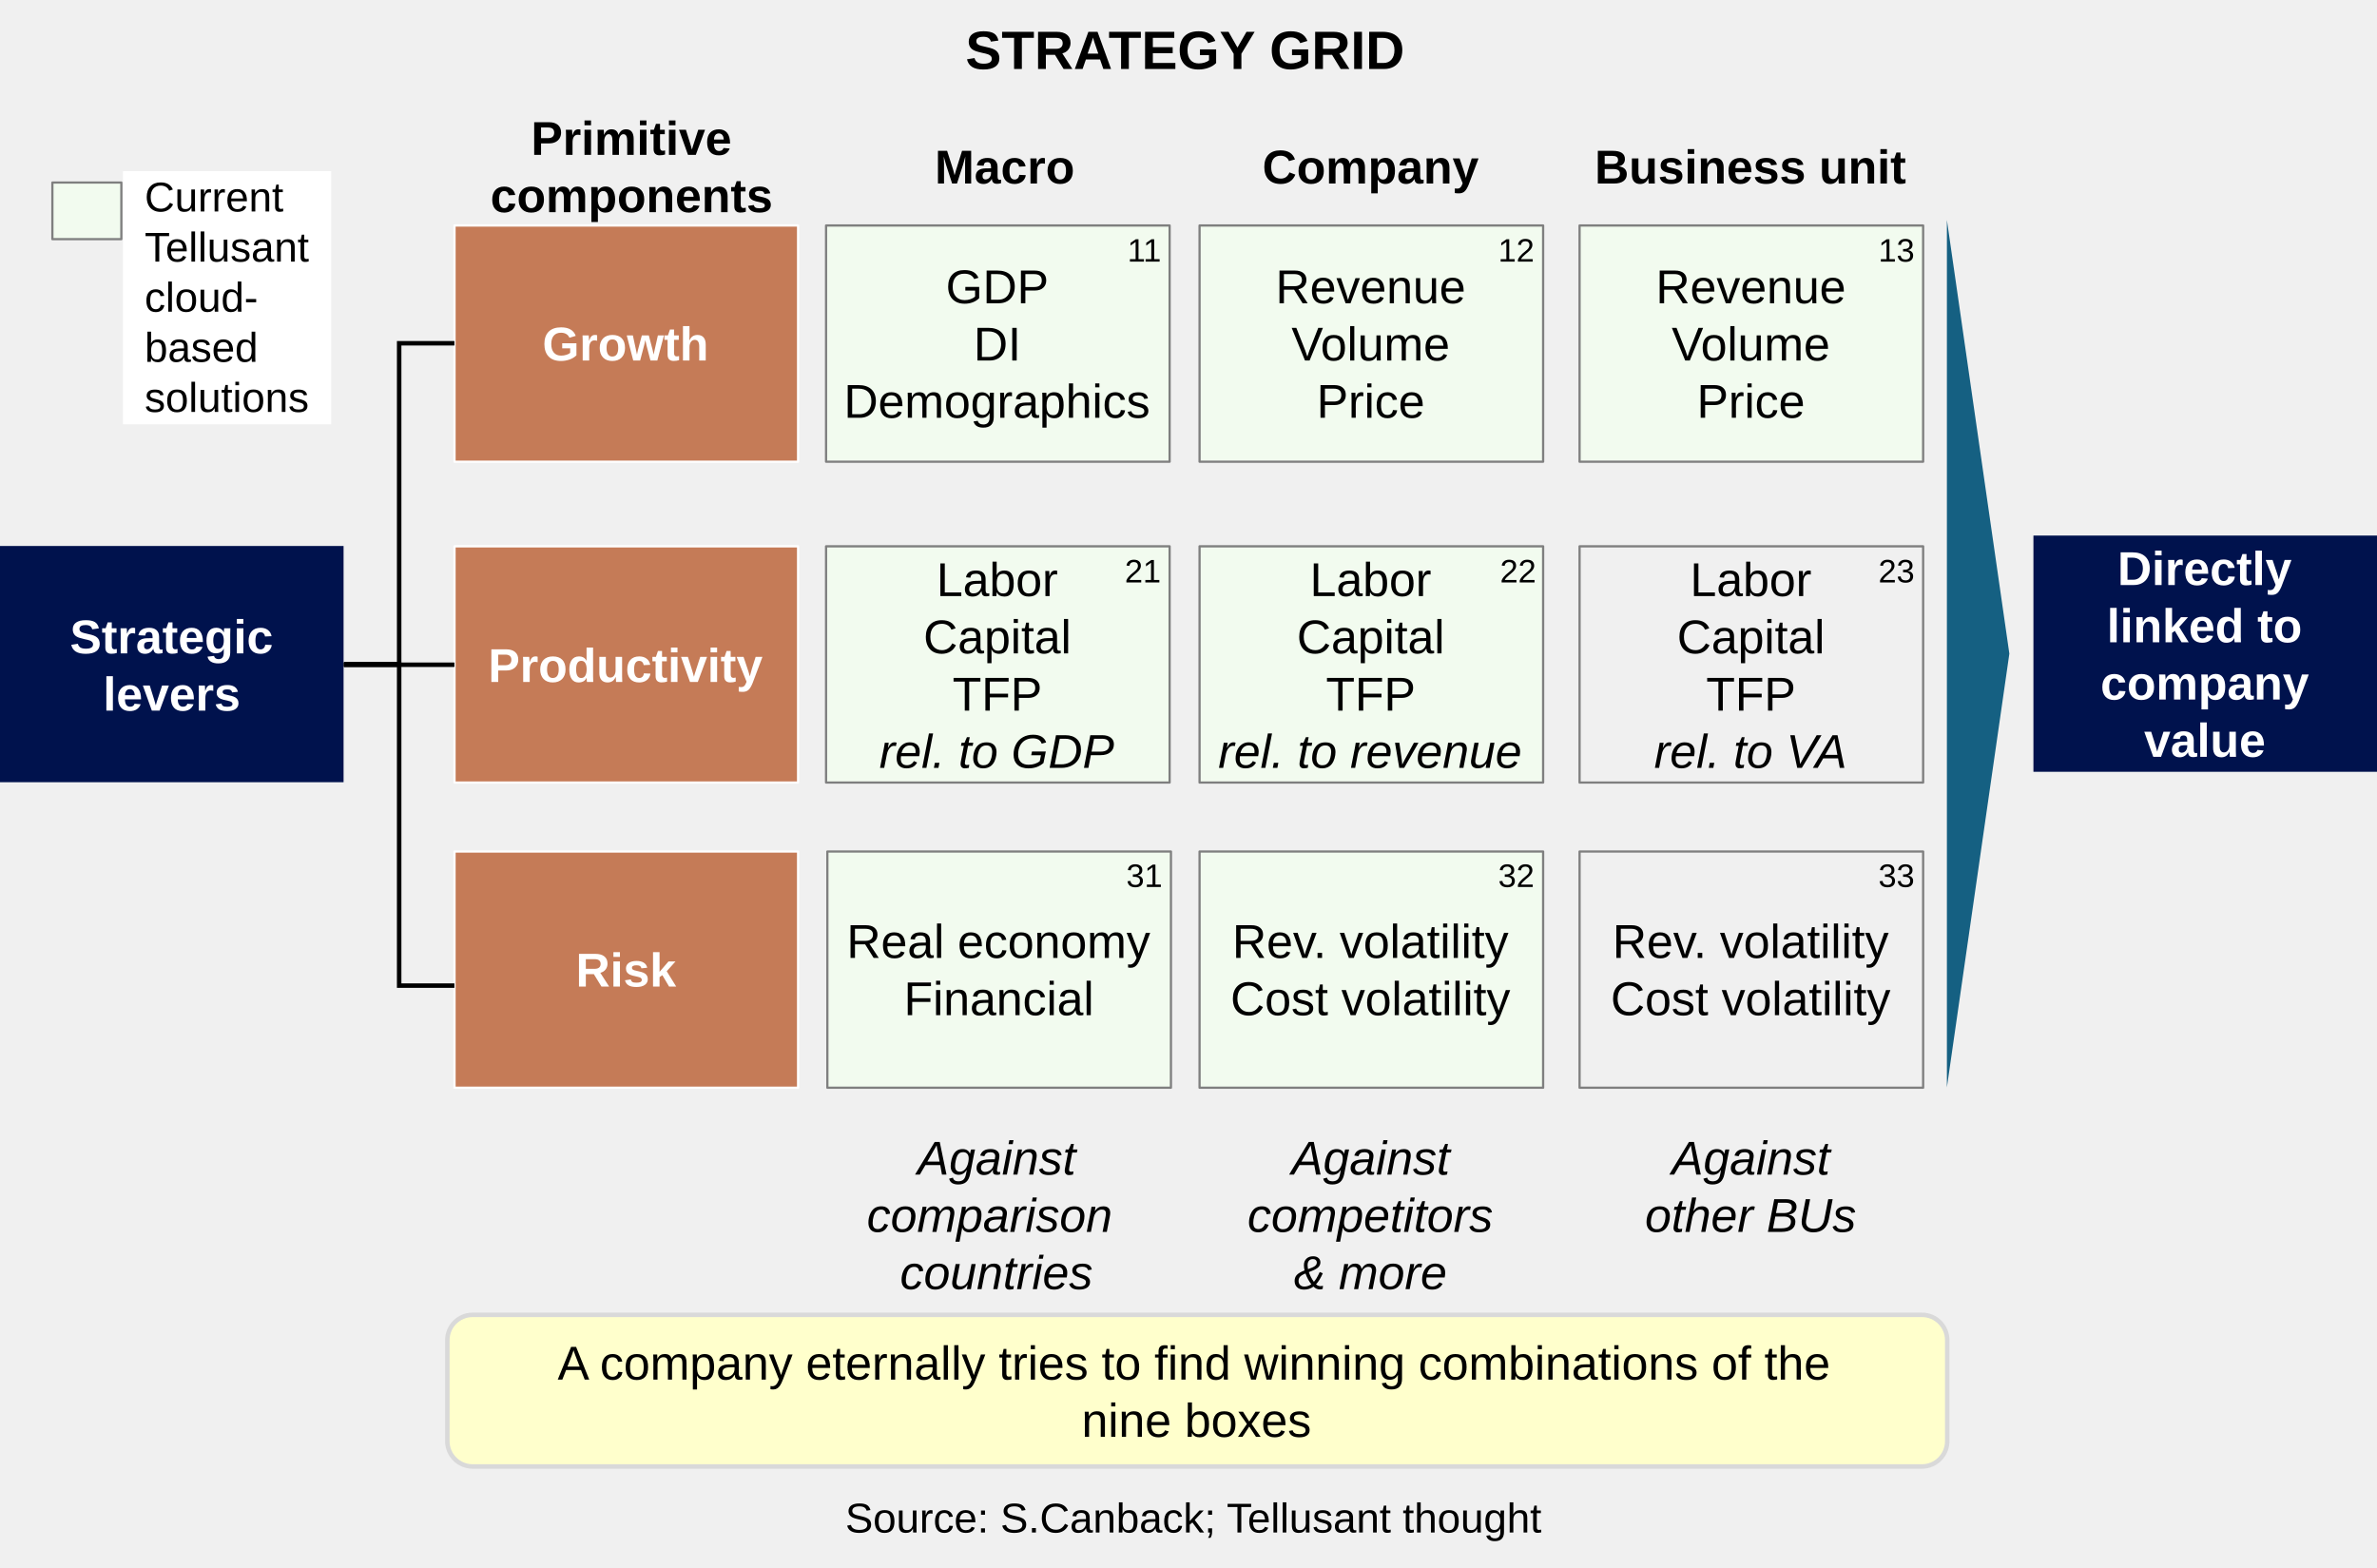
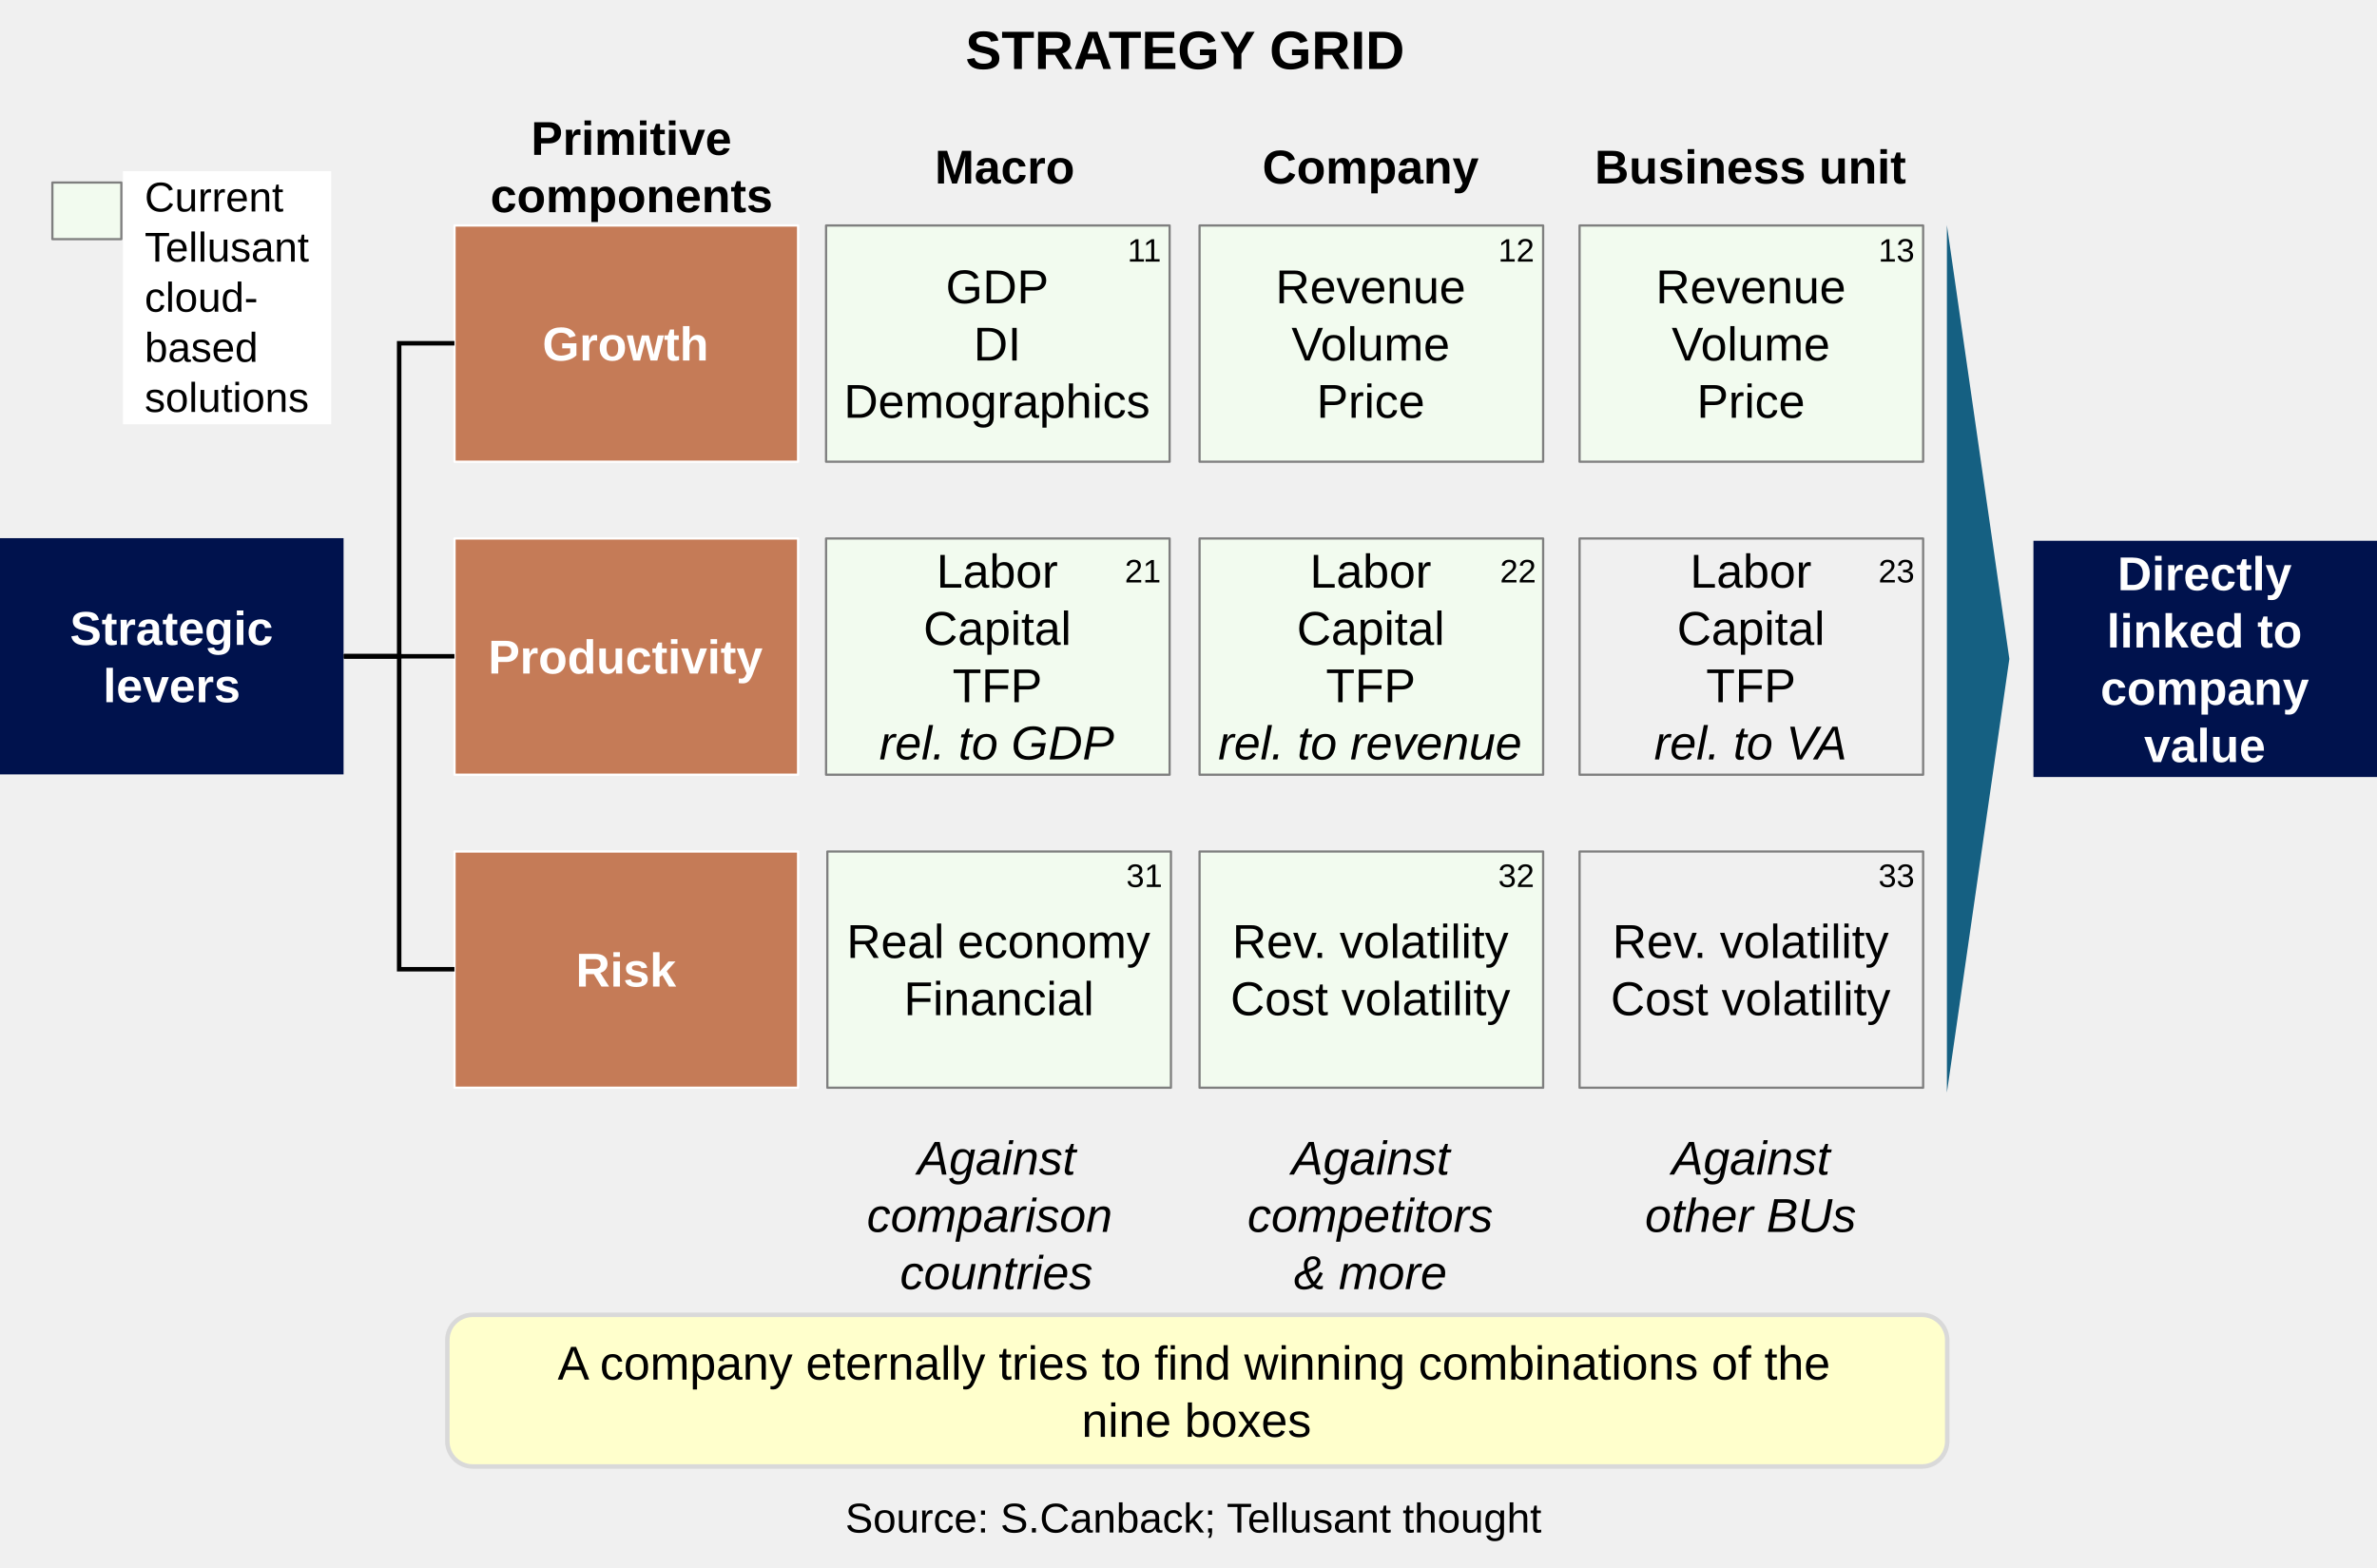
<svg xmlns="http://www.w3.org/2000/svg" width="3653" height="2409" xml:space="preserve" overflow="hidden">
  <g transform="translate(-507 -39)">
    <text font-family="Arial,Arial_MSFontService,sans-serif" font-weight="700" font-size="83" transform="matrix(1 0 0 1 1990.72 145)">STRATEGY GRID</text>
    <text font-family="Arial,Arial_MSFontService,sans-serif" font-weight="400" font-size="64" transform="matrix(1 0 0 1 1806.02 2394)">Source: </text>
    <text font-family="Arial,Arial_MSFontService,sans-serif" font-weight="400" font-size="64" transform="matrix(1 0 0 1 2044.35 2394)">S.Canback</text>
    <text font-family="Arial,Arial_MSFontService,sans-serif" font-weight="400" font-size="64" transform="matrix(1 0 0 1 2357.73 2394)">; Tellusant thought</text>
    <path d="M1194.5 2098.33C1194.5 2076.89 1211.89 2059.5 1233.33 2059.5L3460.67 2059.5C3482.11 2059.5 3499.5 2076.89 3499.5 2098.33L3499.5 2253.67C3499.5 2275.11 3482.11 2292.5 3460.67 2292.5L1233.33 2292.5C1211.89 2292.5 1194.5 2275.11 1194.5 2253.67Z" stroke="#D9D9D9" stroke-width="6.875" stroke-miterlimit="8" fill="#FFFFCC" fill-rule="evenodd" />
    <text font-family="Arial,Arial_MSFontService,sans-serif" font-weight="400" font-size="73" transform="matrix(1 0 0 1 1364.01 2159)">A company eternally tries to find winning combinations of the </text>
    <text font-family="Arial,Arial_MSFontService,sans-serif" font-weight="400" font-size="73" transform="matrix(1 0 0 1 2169.21 2247)">nine boxes</text>
    <text font-family="Arial,Arial_MSFontService,sans-serif" font-style="italic" font-weight="400" font-size="73" transform="matrix(1 0 0 1 1916.82 1844)">Against</text>
    <text font-family="Arial,Arial_MSFontService,sans-serif" font-style="italic" font-weight="400" font-size="73" transform="matrix(1 0 0 1 1839.18 1932)">comparison </text>
    <text font-family="Arial,Arial_MSFontService,sans-serif" font-style="italic" font-weight="400" font-size="73" transform="matrix(1 0 0 1 1890.17 2020)">countries</text>
    <text font-family="Arial,Arial_MSFontService,sans-serif" font-style="italic" font-weight="400" font-size="73" transform="matrix(1 0 0 1 2491.69 1844)">Against</text>
    <text font-family="Arial,Arial_MSFontService,sans-serif" font-style="italic" font-weight="400" font-size="73" transform="matrix(1 0 0 1 2424.09 1932)">competitors</text>
    <text font-family="Arial,Arial_MSFontService,sans-serif" font-style="italic" font-weight="400" font-size="73" transform="matrix(1 0 0 1 2495.41 2020)">&amp; more</text>
    <text font-family="Arial,Arial_MSFontService,sans-serif" font-style="italic" font-weight="400" font-size="73" transform="matrix(1 0 0 1 3076 1844)">Against</text>
    <text font-family="Arial,Arial_MSFontService,sans-serif" font-style="italic" font-weight="400" font-size="73" transform="matrix(1 0 0 1 3035.02 1932)">other BUs</text>
+     <path d="M3499 385 3595 1051.5 3499 1718Z" fill="#156082" fill-rule="evenodd" />
+     <rect x="3632" y="870" width="528" height="363" fill="#00124D" />
+     <text fill="#FFFFFF" font-family="Arial,Arial_MSFontService,sans-serif" font-weight="700" font-size="73" transform="matrix(1 0 0 1 3761.13 946)">Directly </text>
+     <text fill="#FFFFFF" font-family="Arial,Arial_MSFontService,sans-serif" font-weight="700" font-size="73" transform="matrix(1 0 0 1 3744.79 1034)">linked to </text>
+     <text fill="#FFFFFF" font-family="Arial,Arial_MSFontService,sans-serif" font-weight="700" font-size="73" transform="matrix(1 0 0 1 3735.05 1122)">company </text>
+     <text fill="#FFFFFF" font-family="Arial,Arial_MSFontService,sans-serif" font-weight="700" font-size="73" transform="matrix(1 0 0 1 3802.08 1210)">value</text>
    <text font-family="Arial,Arial_MSFontService,sans-serif" font-weight="700" font-size="73" transform="matrix(1 0 0 1 1943.57 321)">Macro</text>
    <text font-family="Arial,Arial_MSFontService,sans-serif" font-weight="700" font-size="73" transform="matrix(1 0 0 1 2447.01 321)">Company</text>
    <text font-family="Arial,Arial_MSFontService,sans-serif" font-weight="700" font-size="73" transform="matrix(1 0 0 1 2957.68 321)">Business unit</text>
    <text font-family="Arial,Arial_MSFontService,sans-serif" font-weight="700" font-size="73" transform="matrix(1 0 0 1 1323.08 277)">Primitive</text>
    <text font-family="Arial,Arial_MSFontService,sans-serif" font-weight="700" font-size="73" transform="matrix(1 0 0 1 1260.63 365)">components</text>
    <rect x="587.5" y="319.5" width="106" height="87" stroke="#7F7F7F" stroke-width="3.438" stroke-linejoin="round" stroke-miterlimit="10" fill="#F2FBEF" />
    <rect x="696" y="302" width="320" height="389" fill="#FFFFFF" />
    <text font-family="Arial,Arial_MSFontService,sans-serif" font-weight="400" font-size="64" transform="matrix(1 0 0 1 729.251 364)">Current </text>
    <text font-family="Arial,Arial_MSFontService,sans-serif" font-weight="400" font-size="64" transform="matrix(1 0 0 1 729.251 441)">Tellusant </text>
    <text font-family="Arial,Arial_MSFontService,sans-serif" font-weight="400" font-size="64" transform="matrix(1 0 0 1 729.251 518)">cloud</text>
    <text font-family="Arial,Arial_MSFontService,sans-serif" font-weight="400" font-size="64" transform="matrix(1 0 0 1 882.22 518)">-</text>
    <text font-family="Arial,Arial_MSFontService,sans-serif" font-weight="400" font-size="64" transform="matrix(1 0 0 1 729.251 595)">based </text>
    <text font-family="Arial,Arial_MSFontService,sans-serif" font-weight="400" font-size="64" transform="matrix(1 0 0 1 729.251 672)">solutions</text>
    <rect x="1205.5" y="385.5" width="528" height="363" stroke="#FFFFFF" stroke-width="3.438" stroke-linejoin="round" stroke-miterlimit="10" fill="#C57B57" />
    <text fill="#FFFFFF" font-family="Arial,Arial_MSFontService,sans-serif" font-weight="700" font-size="73" transform="matrix(1 0 0 1 1340.62 593)">Growth</text>
    <rect x="1776.5" y="385.5" width="528" height="363" stroke="#7F7F7F" stroke-width="3.438" stroke-linejoin="round" stroke-miterlimit="10" fill="#F2FBEF" />
    <text font-family="Arial,Arial_MSFontService,sans-serif" font-weight="400" font-size="73" transform="matrix(1 0 0 1 1960.49 505)">GDP</text>
    <text font-family="Arial,Arial_MSFontService,sans-serif" font-weight="400" font-size="73" transform="matrix(1 0 0 1 2003.19 593)">DI</text>
    <text font-family="Arial,Arial_MSFontService,sans-serif" font-weight="400" font-size="73" transform="matrix(1 0 0 1 1803.81 681)">Demographics</text>
    <rect x="2350.5" y="385.5" width="528" height="363" stroke="#7F7F7F" stroke-width="3.438" stroke-linejoin="round" stroke-miterlimit="10" fill="#F2FBEF" />
    <text font-family="Arial,Arial_MSFontService,sans-serif" font-weight="400" font-size="73" transform="matrix(1 0 0 1 2467.34 505)">Revenue</text>
    <text font-family="Arial,Arial_MSFontService,sans-serif" font-weight="400" font-size="73" transform="matrix(1 0 0 1 2491.73 593)">Volume</text>
    <text font-family="Arial,Arial_MSFontService,sans-serif" font-weight="400" font-size="73" transform="matrix(1 0 0 1 2530.37 681)">Price</text>
    <rect x="2934.5" y="385.5" width="528" height="363" stroke="#7F7F7F" stroke-width="3.438" stroke-linejoin="round" stroke-miterlimit="10" fill="#F2FBEF" />
    <text font-family="Arial,Arial_MSFontService,sans-serif" font-weight="400" font-size="73" transform="matrix(1 0 0 1 3051.64 505)">Revenue</text>
    <text font-family="Arial,Arial_MSFontService,sans-serif" font-weight="400" font-size="73" transform="matrix(1 0 0 1 3076.02 593)">Volume</text>
    <text font-family="Arial,Arial_MSFontService,sans-serif" font-weight="400" font-size="73" transform="matrix(1 0 0 1 3114.66 681)">Price</text>
-     <rect x="507" y="878" width="528" height="363" fill="#00124D" />
-     <text fill="#FFFFFF" font-family="Arial,Arial_MSFontService,sans-serif" font-weight="700" font-size="73" transform="matrix(1 0 0 1 614.397 1043)">Strategic</text>
-     <text fill="#FFFFFF" font-family="Arial,Arial_MSFontService,sans-serif" font-weight="700" font-size="73" transform="matrix(1 0 0 1 665.387 1131)">levers</text>
-     <rect x="1205.5" y="878.5" width="528" height="363" stroke="#FFFFFF" stroke-width="3.438" stroke-linejoin="round" stroke-miterlimit="10" fill="#C57B57" />
-     <text fill="#FFFFFF" font-family="Arial,Arial_MSFontService,sans-serif" font-weight="700" font-size="73" transform="matrix(1 0 0 1 1257.26 1087)">Productivity</text>
-     <rect x="1776.5" y="878.5" width="528" height="363" stroke="#7F7F7F" stroke-width="3.438" stroke-linejoin="round" stroke-miterlimit="10" fill="#F2FBEF" />
-     <text font-family="Arial,Arial_MSFontService,sans-serif" font-weight="400" font-size="73" transform="matrix(1 0 0 1 1946.17 955)">Labor</text>
-     <text font-family="Arial,Arial_MSFontService,sans-serif" font-weight="400" font-size="73" transform="matrix(1 0 0 1 1926.12 1043)">Capital</text>
-     <text font-family="Arial,Arial_MSFontService,sans-serif" font-weight="400" font-size="73" transform="matrix(1 0 0 1 1970.8 1131)">TFP</text>
-     <text font-family="Arial,Arial_MSFontService,sans-serif" font-style="italic" font-weight="400" font-size="73" transform="matrix(1 0 0 1 1858.24 1219)">rel. to GDP</text>
-     <rect x="2350.5" y="878.5" width="528" height="363" stroke="#7F7F7F" stroke-width="3.438" stroke-linejoin="round" stroke-miterlimit="10" fill="#F2FBEF" />
-     <text font-family="Arial,Arial_MSFontService,sans-serif" font-weight="400" font-size="73" transform="matrix(1 0 0 1 2520.03 955)">Labor</text>
-     <text font-family="Arial,Arial_MSFontService,sans-serif" font-weight="400" font-size="73" transform="matrix(1 0 0 1 2499.98 1043)">Capital</text>
-     <text font-family="Arial,Arial_MSFontService,sans-serif" font-weight="400" font-size="73" transform="matrix(1 0 0 1 2544.67 1131)">TFP</text>
-     <text font-family="Arial,Arial_MSFontService,sans-serif" font-style="italic" font-weight="400" font-size="73" transform="matrix(1 0 0 1 2379.12 1219)">rel. to revenue</text>
-     <rect x="2934.5" y="878.5" width="528" height="363" stroke="#7F7F7F" stroke-width="3.438" stroke-linejoin="round" stroke-miterlimit="10" fill="none" />
-     <text font-family="Arial,Arial_MSFontService,sans-serif" font-weight="400" font-size="73" transform="matrix(1 0 0 1 3104.34 955)">Labor</text>
-     <text font-family="Arial,Arial_MSFontService,sans-serif" font-weight="400" font-size="73" transform="matrix(1 0 0 1 3084.28 1043)">Capital</text>
-     <text font-family="Arial,Arial_MSFontService,sans-serif" font-weight="400" font-size="73" transform="matrix(1 0 0 1 3128.97 1131)">TFP</text>
-     <text font-family="Arial,Arial_MSFontService,sans-serif" font-style="italic" font-weight="400" font-size="73" transform="matrix(1 0 0 1 3049.08 1219)">rel. to VA</text>
+     <rect x="507" y="866" width="528" height="363" fill="#00124D" />
+     <text fill="#FFFFFF" font-family="Arial,Arial_MSFontService,sans-serif" font-weight="700" font-size="73" transform="matrix(1 0 0 1 614.397 1030)">Strategic</text>
+     <text fill="#FFFFFF" font-family="Arial,Arial_MSFontService,sans-serif" font-weight="700" font-size="73" transform="matrix(1 0 0 1 665.387 1118)">levers</text>
+     <rect x="1205.5" y="866.5" width="528" height="363" stroke="#FFFFFF" stroke-width="3.438" stroke-linejoin="round" stroke-miterlimit="10" fill="#C57B57" />
+     <text fill="#FFFFFF" font-family="Arial,Arial_MSFontService,sans-serif" font-weight="700" font-size="73" transform="matrix(1 0 0 1 1257.26 1074)">Productivity</text>
+     <rect x="1776.5" y="866.5" width="528" height="363" stroke="#7F7F7F" stroke-width="3.438" stroke-linejoin="round" stroke-miterlimit="10" fill="#F2FBEF" />
+     <text font-family="Arial,Arial_MSFontService,sans-serif" font-weight="400" font-size="73" transform="matrix(1 0 0 1 1946.17 942)">Labor</text>
+     <text font-family="Arial,Arial_MSFontService,sans-serif" font-weight="400" font-size="73" transform="matrix(1 0 0 1 1926.12 1030)">Capital</text>
+     <text font-family="Arial,Arial_MSFontService,sans-serif" font-weight="400" font-size="73" transform="matrix(1 0 0 1 1970.8 1118)">TFP</text>
+     <text font-family="Arial,Arial_MSFontService,sans-serif" font-style="italic" font-weight="400" font-size="73" transform="matrix(1 0 0 1 1858.24 1206)">rel. to GDP</text>
+     <rect x="2350.5" y="866.5" width="528" height="363" stroke="#7F7F7F" stroke-width="3.438" stroke-linejoin="round" stroke-miterlimit="10" fill="#F2FBEF" />
+     <text font-family="Arial,Arial_MSFontService,sans-serif" font-weight="400" font-size="73" transform="matrix(1 0 0 1 2520.03 942)">Labor</text>
+     <text font-family="Arial,Arial_MSFontService,sans-serif" font-weight="400" font-size="73" transform="matrix(1 0 0 1 2499.98 1030)">Capital</text>
+     <text font-family="Arial,Arial_MSFontService,sans-serif" font-weight="400" font-size="73" transform="matrix(1 0 0 1 2544.67 1118)">TFP</text>
+     <text font-family="Arial,Arial_MSFontService,sans-serif" font-style="italic" font-weight="400" font-size="73" transform="matrix(1 0 0 1 2379.12 1206)">rel. to revenue</text>
+     <rect x="2934.5" y="866.5" width="528" height="363" stroke="#7F7F7F" stroke-width="3.438" stroke-linejoin="round" stroke-miterlimit="10" fill="none" />
+     <text font-family="Arial,Arial_MSFontService,sans-serif" font-weight="400" font-size="73" transform="matrix(1 0 0 1 3104.34 942)">Labor</text>
+     <text font-family="Arial,Arial_MSFontService,sans-serif" font-weight="400" font-size="73" transform="matrix(1 0 0 1 3084.28 1030)">Capital</text>
+     <text font-family="Arial,Arial_MSFontService,sans-serif" font-weight="400" font-size="73" transform="matrix(1 0 0 1 3128.97 1118)">TFP</text>
+     <text font-family="Arial,Arial_MSFontService,sans-serif" font-style="italic" font-weight="400" font-size="73" transform="matrix(1 0 0 1 3049.08 1206)">rel. to VA</text>
    <rect x="1205.5" y="1347.5" width="528" height="363" stroke="#FFFFFF" stroke-width="3.438" stroke-linejoin="round" stroke-miterlimit="10" fill="#C57B57" />
    <text fill="#FFFFFF" font-family="Arial,Arial_MSFontService,sans-serif" font-weight="700" font-size="73" transform="matrix(1 0 0 1 1391.9 1555)">Risk</text>
    <rect x="1778.5" y="1347.5" width="528" height="363" stroke="#7F7F7F" stroke-width="3.438" stroke-linejoin="round" stroke-miterlimit="10" fill="#F2FBEF" />
    <text font-family="Arial,Arial_MSFontService,sans-serif" font-weight="400" font-size="73" transform="matrix(1 0 0 1 1808.13 1511)">Real economy</text>
    <text font-family="Arial,Arial_MSFontService,sans-serif" font-weight="400" font-size="73" transform="matrix(1 0 0 1 1896.06 1599)">Financial</text>
    <rect x="2350.5" y="1347.5" width="528" height="363" stroke="#7F7F7F" stroke-width="3.438" stroke-linejoin="round" stroke-miterlimit="10" fill="#F2FBEF" />
    <text font-family="Arial,Arial_MSFontService,sans-serif" font-weight="400" font-size="73" transform="matrix(1 0 0 1 2400.75 1511)">Rev. volatility</text>
    <text font-family="Arial,Arial_MSFontService,sans-serif" font-weight="400" font-size="73" transform="matrix(1 0 0 1 2398.02 1599)">Cost volatility</text>
    <rect x="2934.5" y="1347.5" width="528" height="363" stroke="#7F7F7F" stroke-width="3.438" stroke-linejoin="round" stroke-miterlimit="10" fill="none" />
    <text font-family="Arial,Arial_MSFontService,sans-serif" font-weight="400" font-size="73" transform="matrix(1 0 0 1 2985.04 1511)">Rev. volatility</text>
    <text font-family="Arial,Arial_MSFontService,sans-serif" font-weight="400" font-size="73" transform="matrix(1 0 0 1 2982.32 1599)">Cost volatility</text>
-     <path d="M1035.5 1060.5 1205.37 1060.5" stroke="#000000" stroke-width="6.875" stroke-miterlimit="8" fill="none" fill-rule="evenodd" />
-     <path d="M0 0 84.934 0 84.934 493.081 169.867 493.081" stroke="#000000" stroke-width="6.875" stroke-miterlimit="8" fill="none" fill-rule="evenodd" transform="matrix(1 0 0 -1 1035.5 1059.58)" />
-     <path d="M1035.5 1060.5 1120.43 1060.5 1120.43 1553.58 1205.37 1553.58" stroke="#000000" stroke-width="6.875" stroke-miterlimit="8" fill="none" fill-rule="evenodd" />
+     <path d="M1035.5 1047.5 1205.37 1047.5" stroke="#000000" stroke-width="6.875" stroke-miterlimit="8" fill="none" fill-rule="evenodd" />
+     <path d="M0 0 84.933 0 84.933 480.898 169.867 480.898" stroke="#000000" stroke-width="6.875" stroke-miterlimit="8" fill="none" fill-rule="evenodd" transform="matrix(1 0 0 -1 1035.5 1047.4)" />
    <text font-family="Arial,Arial_MSFontService,sans-serif" font-weight="400" font-size="50" transform="matrix(1 0 0 1 2239.66 441)">11</text>
    <text font-family="Arial,Arial_MSFontService,sans-serif" font-weight="400" font-size="50" transform="matrix(1 0 0 1 2809.42 441)">12</text>
    <text font-family="Arial,Arial_MSFontService,sans-serif" font-weight="400" font-size="50" transform="matrix(1 0 0 1 3393.71 441)">13</text>
    <text font-family="Arial,Arial_MSFontService,sans-serif" font-weight="400" font-size="50" transform="matrix(1 0 0 1 2235.54 934)">21</text>
    <text font-family="Arial,Arial_MSFontService,sans-serif" font-weight="400" font-size="50" transform="matrix(1 0 0 1 2812.2 934)">22</text>
    <text font-family="Arial,Arial_MSFontService,sans-serif" font-weight="400" font-size="50" transform="matrix(1 0 0 1 3393.71 1402)">33</text>
    <text font-family="Arial,Arial_MSFontService,sans-serif" font-weight="400" font-size="50" transform="matrix(1 0 0 1 3393.71 934)">23</text>
    <text font-family="Arial,Arial_MSFontService,sans-serif" font-weight="400" font-size="50" transform="matrix(1 0 0 1 2809.42 1402)">32</text>
    <text font-family="Arial,Arial_MSFontService,sans-serif" font-weight="400" font-size="50" transform="matrix(1 0 0 1 2237.86 1402)">31</text>
-     <path d="M3499 377 3595 1043.5 3499 1710Z" fill="#156082" fill-rule="evenodd" />
-     <rect x="3632" y="862" width="528" height="363" fill="#00124D" />
-     <text fill="#FFFFFF" font-family="Arial,Arial_MSFontService,sans-serif" font-weight="700" font-size="73" transform="matrix(1 0 0 1 3761.13 938)">Directly </text>
-     <text fill="#FFFFFF" font-family="Arial,Arial_MSFontService,sans-serif" font-weight="700" font-size="73" transform="matrix(1 0 0 1 3744.79 1026)">linked to </text>
-     <text fill="#FFFFFF" font-family="Arial,Arial_MSFontService,sans-serif" font-weight="700" font-size="73" transform="matrix(1 0 0 1 3735.05 1114)">company </text>
-     <text fill="#FFFFFF" font-family="Arial,Arial_MSFontService,sans-serif" font-weight="700" font-size="73" transform="matrix(1 0 0 1 3802.08 1202)">value</text>
+     <path d="M1035.5 1047.5 1120.43 1047.5 1120.43 1528.4 1205.37 1528.4" stroke="#000000" stroke-width="6.875" stroke-miterlimit="8" fill="none" fill-rule="evenodd" />
  </g>
</svg>
